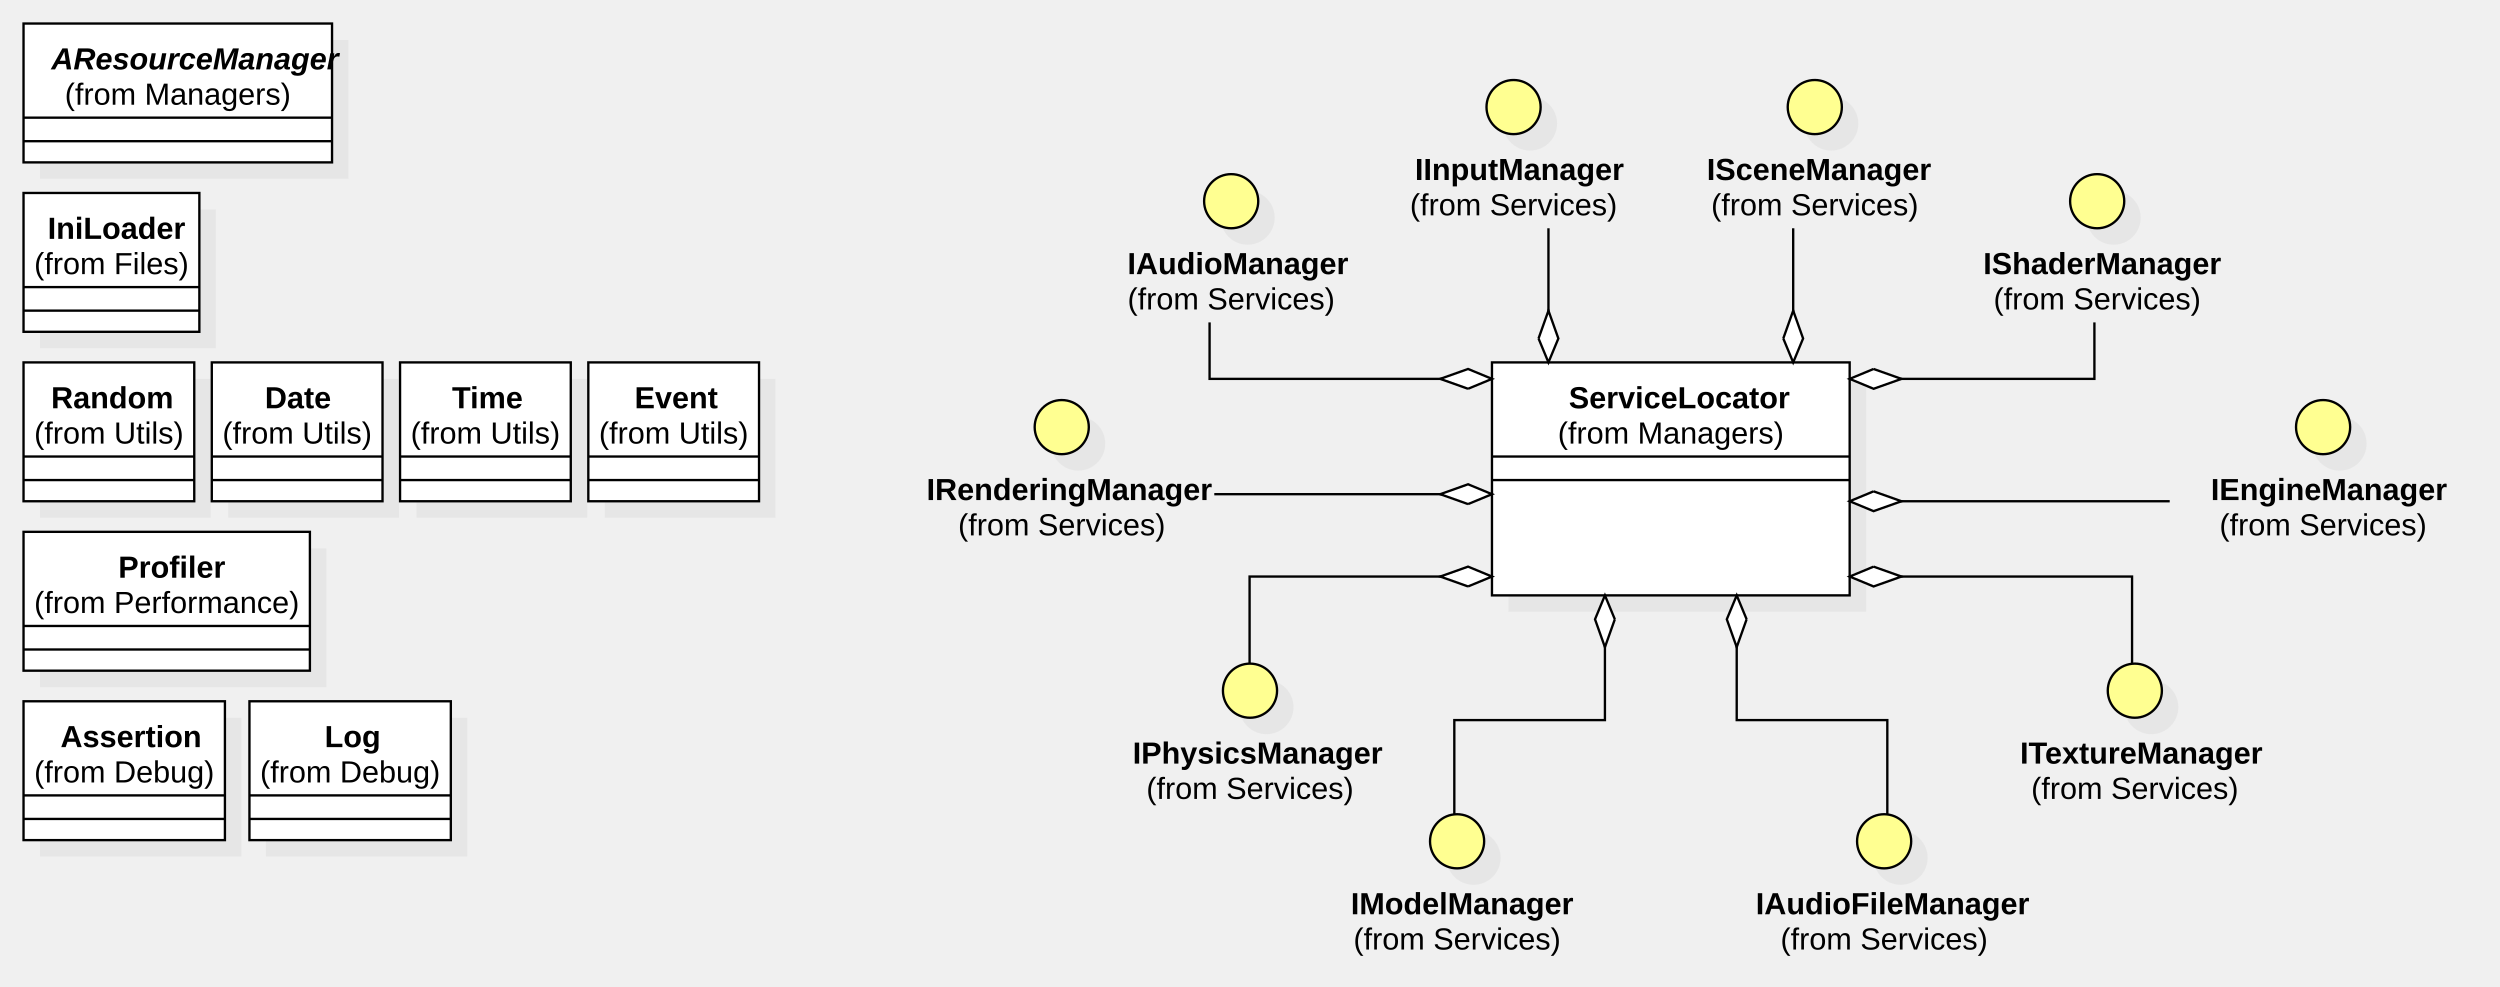
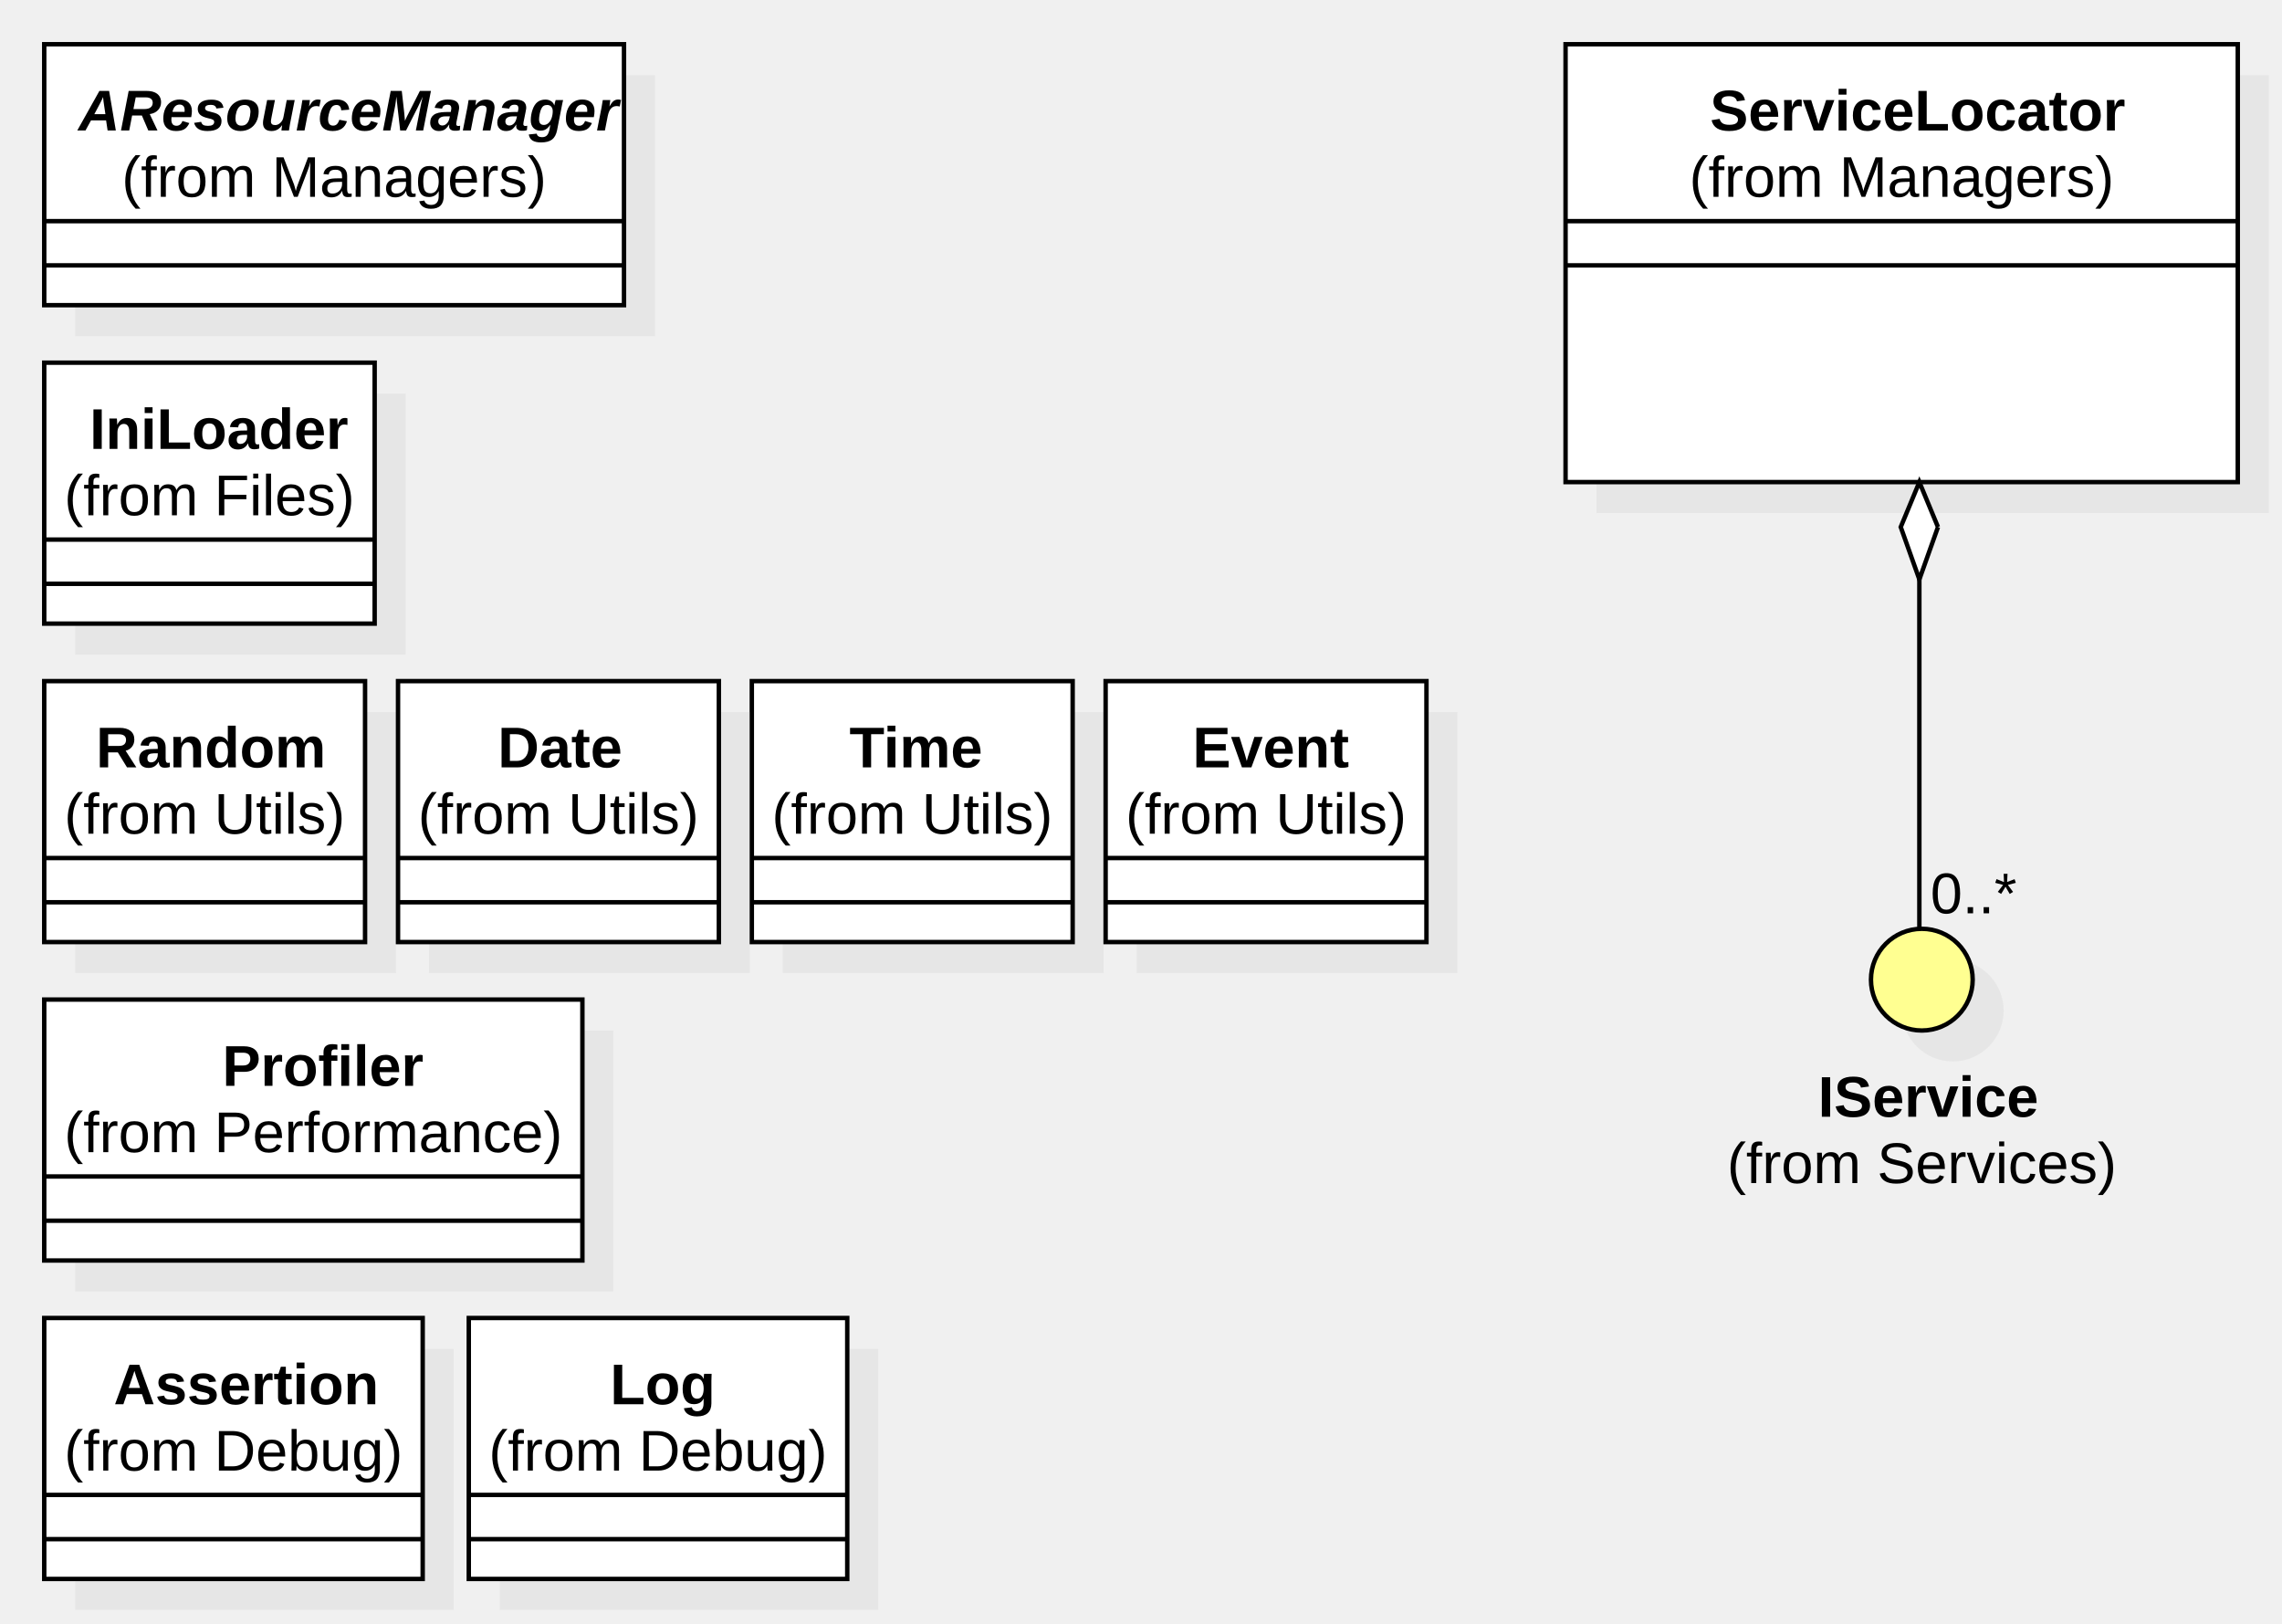
- <svg xmlns="http://www.w3.org/2000/svg" version="1.1" width="1062.354" height="419">
+ <svg xmlns="http://www.w3.org/2000/svg" version="1.1" width="516" height="367">
  <defs />
  <g>
    <g transform="translate(-14,2) scale(1,1)">
      <rect fill="#C0C0C0" stroke="none" x="31" y="15" width="131.097" height="59" opacity="0.2" />
    </g>
    <g transform="translate(-14,2) scale(1,1)">
      <rect fill="#ffffff" stroke="none" x="24" y="8" width="131.097" height="59" />
    </g>
    <g transform="translate(-14,2) scale(1,1)">
      <path fill="none" stroke="#000000" d="M 24 8 L 155.097 8 L 155.097 67 L 24 67 L 24 8 Z Z" stroke-miterlimit="10" />
    </g>
    <g transform="translate(-14,2) scale(1,1)">
      <path fill="none" stroke="#000000" d="M 24 48 L 155.097 48" stroke-miterlimit="10" />
    </g>
    <g transform="translate(-14,2) scale(1,1)">
      <path fill="none" stroke="#000000" d="M 24 58 L 155.097 58" stroke-miterlimit="10" />
    </g>
    <g transform="translate(-14,2) scale(1,1)">
      <g>
        <path fill="none" stroke="none" />
-         <text fill="#000000" stroke="none" font-family="Arial" font-size="13px" font-style="italic" font-weight="bold" text-decoration="none" x="35.79" y="27.5">AResourceManager</text>
+         <text fill="#000000" stroke="none" font-family="Arial" font-size="13px" font-style="italic" font-weight="bold" text-decoration="none" x="31.74" y="27.5">AResourceManager</text>
      </g>
    </g>
    <g transform="translate(-14,2) scale(1,1)">
      <g>
        <path fill="none" stroke="none" />
        <text fill="#000000" stroke="none" font-family="Arial" font-size="13px" font-style="normal" font-weight="normal" text-decoration="none" x="41.51" y="42.5">(from Managers)</text>
      </g>
    </g>
    <g transform="translate(-14,2) scale(1,1)">
-       <rect fill="#C0C0C0" stroke="none" x="655" y="159" width="152" height="99" opacity="0.2" />
-     </g>
-     <g transform="translate(-14,2) scale(1,1)">
-       <rect fill="#ffffff" stroke="none" x="648" y="152" width="152" height="99" />
-     </g>
-     <g transform="translate(-14,2) scale(1,1)">
-       <path fill="none" stroke="#000000" d="M 648 152 L 800 152 L 800 251 L 648 251 L 648 152 Z Z" stroke-miterlimit="10" />
-     </g>
-     <g transform="translate(-14,2) scale(1,1)">
-       <path fill="none" stroke="#000000" d="M 648 192 L 800 192" stroke-miterlimit="10" />
-     </g>
-     <g transform="translate(-14,2) scale(1,1)">
-       <path fill="none" stroke="#000000" d="M 648 202 L 800 202" stroke-miterlimit="10" />
-     </g>
-     <g transform="translate(-14,2) scale(1,1)">
-       <g>
-         <path fill="none" stroke="none" />
-         <text fill="#000000" stroke="none" font-family="Arial" font-size="13px" font-style="normal" font-weight="bold" text-decoration="none" x="680.646" y="171.5">ServiceLocator</text>
-       </g>
-     </g>
-     <g transform="translate(-14,2) scale(1,1)">
-       <g>
-         <path fill="none" stroke="none" />
-         <text fill="#000000" stroke="none" font-family="Arial" font-size="13px" font-style="normal" font-weight="normal" text-decoration="none" x="675.961" y="186.5">(from Managers)</text>
+       <rect fill="#C0C0C0" stroke="none" x="375" y="15" width="152" height="99" opacity="0.2" />
+     </g>
+     <g transform="translate(-14,2) scale(1,1)">
+       <rect fill="#ffffff" stroke="none" x="368" y="8" width="152" height="99" />
+     </g>
+     <g transform="translate(-14,2) scale(1,1)">
+       <path fill="none" stroke="#000000" d="M 368 8 L 520 8 L 520 107 L 368 107 L 368 8 Z Z" stroke-miterlimit="10" />
+     </g>
+     <g transform="translate(-14,2) scale(1,1)">
+       <path fill="none" stroke="#000000" d="M 368 48 L 520 48" stroke-miterlimit="10" />
+     </g>
+     <g transform="translate(-14,2) scale(1,1)">
+       <path fill="none" stroke="#000000" d="M 368 58 L 520 58" stroke-miterlimit="10" />
+     </g>
+     <g transform="translate(-14,2) scale(1,1)">
+       <g>
+         <path fill="none" stroke="none" />
+         <text fill="#000000" stroke="none" font-family="Arial" font-size="13px" font-style="normal" font-weight="bold" text-decoration="none" x="400.646" y="27.5">ServiceLocator</text>
+       </g>
+     </g>
+     <g transform="translate(-14,2) scale(1,1)">
+       <g>
+         <path fill="none" stroke="none" />
+         <text fill="#000000" stroke="none" font-family="Arial" font-size="13px" font-style="normal" font-weight="normal" text-decoration="none" x="395.961" y="42.5">(from Managers)</text>
      </g>
    </g>
    <g transform="translate(-14,2) scale(1,1)">
      <rect fill="#C0C0C0" stroke="none" x="31" y="87" width="74.717" height="59" opacity="0.2" />
    </g>
    <g transform="translate(-14,2) scale(1,1)">
      <rect fill="#ffffff" stroke="none" x="24" y="80" width="74.717" height="59" />
    </g>
    <g transform="translate(-14,2) scale(1,1)">
      <path fill="none" stroke="#000000" d="M 24 80 L 98.717 80 L 98.717 139 L 24 139 L 24 80 Z Z" stroke-miterlimit="10" />
    </g>
    <g transform="translate(-14,2) scale(1,1)">
      <path fill="none" stroke="#000000" d="M 24 120 L 98.717 120" stroke-miterlimit="10" />
    </g>
    <g transform="translate(-14,2) scale(1,1)">
      <path fill="none" stroke="#000000" d="M 24 130 L 98.717 130" stroke-miterlimit="10" />
    </g>
    <g transform="translate(-14,2) scale(1,1)">
      <g>
        <path fill="none" stroke="none" />
        <text fill="#000000" stroke="none" font-family="Arial" font-size="13px" font-style="normal" font-weight="bold" text-decoration="none" x="34.254" y="99.5">IniLoader</text>
      </g>
    </g>
    <g transform="translate(-14,2) scale(1,1)">
      <g>
        <path fill="none" stroke="none" />
        <text fill="#000000" stroke="none" font-family="Arial" font-size="13px" font-style="normal" font-weight="normal" text-decoration="none" x="28.5" y="114.5">(from Files)</text>
      </g>
    </g>
    <g transform="translate(-14,2) scale(1,1)">
      <rect fill="#C0C0C0" stroke="none" x="31" y="159" width="72.546" height="59" opacity="0.2" />
    </g>
    <g transform="translate(-14,2) scale(1,1)">
      <rect fill="#ffffff" stroke="none" x="24" y="152" width="72.546" height="59" />
    </g>
    <g transform="translate(-14,2) scale(1,1)">
      <path fill="none" stroke="#000000" d="M 24 152 L 96.546 152 L 96.546 211 L 24 211 L 24 152 Z Z" stroke-miterlimit="10" />
    </g>
    <g transform="translate(-14,2) scale(1,1)">
      <path fill="none" stroke="#000000" d="M 24 192 L 96.546 192" stroke-miterlimit="10" />
    </g>
    <g transform="translate(-14,2) scale(1,1)">
      <path fill="none" stroke="#000000" d="M 24 202 L 96.546 202" stroke-miterlimit="10" />
    </g>
    <g transform="translate(-14,2) scale(1,1)">
      <g>
        <path fill="none" stroke="none" />
        <text fill="#000000" stroke="none" font-family="Arial" font-size="13px" font-style="normal" font-weight="bold" text-decoration="none" x="35.705" y="171.5">Random</text>
      </g>
    </g>
    <g transform="translate(-14,2) scale(1,1)">
      <g>
        <path fill="none" stroke="none" />
        <text fill="#000000" stroke="none" font-family="Arial" font-size="13px" font-style="normal" font-weight="normal" text-decoration="none" x="28.5" y="186.5">(from Utils)</text>
      </g>
    </g>
    <g transform="translate(-14,2) scale(1,1)">
      <rect fill="#C0C0C0" stroke="none" x="191" y="159" width="72.546" height="59" opacity="0.2" />
    </g>
    <g transform="translate(-14,2) scale(1,1)">
      <rect fill="#ffffff" stroke="none" x="184" y="152" width="72.546" height="59" />
    </g>
    <g transform="translate(-14,2) scale(1,1)">
      <path fill="none" stroke="#000000" d="M 184 152 L 256.546 152 L 256.546 211 L 184 211 L 184 152 Z Z" stroke-miterlimit="10" />
    </g>
    <g transform="translate(-14,2) scale(1,1)">
      <path fill="none" stroke="#000000" d="M 184 192 L 256.546 192" stroke-miterlimit="10" />
    </g>
    <g transform="translate(-14,2) scale(1,1)">
      <path fill="none" stroke="#000000" d="M 184 202 L 256.546 202" stroke-miterlimit="10" />
    </g>
    <g transform="translate(-14,2) scale(1,1)">
      <g>
        <path fill="none" stroke="none" />
        <text fill="#000000" stroke="none" font-family="Arial" font-size="13px" font-style="normal" font-weight="bold" text-decoration="none" x="206.07" y="171.5">Time</text>
      </g>
    </g>
    <g transform="translate(-14,2) scale(1,1)">
      <g>
        <path fill="none" stroke="none" />
        <text fill="#000000" stroke="none" font-family="Arial" font-size="13px" font-style="normal" font-weight="normal" text-decoration="none" x="188.5" y="186.5">(from Utils)</text>
      </g>
    </g>
    <g transform="translate(-14,2) scale(1,1)">
      <rect fill="#C0C0C0" stroke="none" x="111" y="159" width="72.546" height="59" opacity="0.2" />
    </g>
    <g transform="translate(-14,2) scale(1,1)">
      <rect fill="#ffffff" stroke="none" x="104" y="152" width="72.546" height="59" />
    </g>
    <g transform="translate(-14,2) scale(1,1)">
      <path fill="none" stroke="#000000" d="M 104 152 L 176.546 152 L 176.546 211 L 104 211 L 104 152 Z Z" stroke-miterlimit="10" />
    </g>
    <g transform="translate(-14,2) scale(1,1)">
      <path fill="none" stroke="#000000" d="M 104 192 L 176.546 192" stroke-miterlimit="10" />
    </g>
    <g transform="translate(-14,2) scale(1,1)">
      <path fill="none" stroke="#000000" d="M 104 202 L 176.546 202" stroke-miterlimit="10" />
    </g>
    <g transform="translate(-14,2) scale(1,1)">
      <g>
        <path fill="none" stroke="none" />
        <text fill="#000000" stroke="none" font-family="Arial" font-size="13px" font-style="normal" font-weight="bold" text-decoration="none" x="126.543" y="171.5">Date</text>
      </g>
    </g>
    <g transform="translate(-14,2) scale(1,1)">
      <g>
        <path fill="none" stroke="none" />
        <text fill="#000000" stroke="none" font-family="Arial" font-size="13px" font-style="normal" font-weight="normal" text-decoration="none" x="108.5" y="186.5">(from Utils)</text>
      </g>
    </g>
    <g transform="translate(-14,2) scale(1,1)">
      <rect fill="#C0C0C0" stroke="none" x="31" y="231" width="121.69" height="59" opacity="0.2" />
    </g>
    <g transform="translate(-14,2) scale(1,1)">
      <rect fill="#ffffff" stroke="none" x="24" y="224" width="121.69" height="59" />
    </g>
    <g transform="translate(-14,2) scale(1,1)">
      <path fill="none" stroke="#000000" d="M 24 224 L 145.69 224 L 145.69 283 L 24 283 L 24 224 Z Z" stroke-miterlimit="10" />
    </g>
    <g transform="translate(-14,2) scale(1,1)">
      <path fill="none" stroke="#000000" d="M 24 264 L 145.69 264" stroke-miterlimit="10" />
    </g>
    <g transform="translate(-14,2) scale(1,1)">
      <path fill="none" stroke="#000000" d="M 24 274 L 145.69 274" stroke-miterlimit="10" />
    </g>
    <g transform="translate(-14,2) scale(1,1)">
      <g>
        <path fill="none" stroke="none" />
        <text fill="#000000" stroke="none" font-family="Arial" font-size="13px" font-style="normal" font-weight="bold" text-decoration="none" x="64.256" y="243.5">Profiler</text>
      </g>
    </g>
    <g transform="translate(-14,2) scale(1,1)">
      <g>
        <path fill="none" stroke="none" />
        <text fill="#000000" stroke="none" font-family="Arial" font-size="13px" font-style="normal" font-weight="normal" text-decoration="none" x="28.5" y="258.5">(from Performance)</text>
      </g>
    </g>
    <g transform="translate(-14,2) scale(1,1)">
      <rect fill="#C0C0C0" stroke="none" x="31" y="303" width="85.578" height="59" opacity="0.2" />
    </g>
    <g transform="translate(-14,2) scale(1,1)">
      <rect fill="#ffffff" stroke="none" x="24" y="296" width="85.578" height="59" />
    </g>
    <g transform="translate(-14,2) scale(1,1)">
      <path fill="none" stroke="#000000" d="M 24 296 L 109.578 296 L 109.578 355 L 24 355 L 24 296 Z Z" stroke-miterlimit="10" />
    </g>
    <g transform="translate(-14,2) scale(1,1)">
      <path fill="none" stroke="#000000" d="M 24 336 L 109.578 336" stroke-miterlimit="10" />
    </g>
    <g transform="translate(-14,2) scale(1,1)">
      <path fill="none" stroke="#000000" d="M 24 346 L 109.578 346" stroke-miterlimit="10" />
    </g>
    <g transform="translate(-14,2) scale(1,1)">
      <g>
        <path fill="none" stroke="none" />
        <text fill="#000000" stroke="none" font-family="Arial" font-size="13px" font-style="normal" font-weight="bold" text-decoration="none" x="39.694" y="315.5">Assertion</text>
      </g>
    </g>
    <g transform="translate(-14,2) scale(1,1)">
      <g>
        <path fill="none" stroke="none" />
        <text fill="#000000" stroke="none" font-family="Arial" font-size="13px" font-style="normal" font-weight="normal" text-decoration="none" x="28.5" y="330.5">(from Debug)</text>
      </g>
    </g>
    <g transform="translate(-14,2) scale(1,1)">
      <rect fill="#C0C0C0" stroke="none" x="127" y="303" width="85.578" height="59" opacity="0.2" />
    </g>
    <g transform="translate(-14,2) scale(1,1)">
      <rect fill="#ffffff" stroke="none" x="120" y="296" width="85.578" height="59" />
    </g>
    <g transform="translate(-14,2) scale(1,1)">
      <path fill="none" stroke="#000000" d="M 120 296 L 205.578 296 L 205.578 355 L 120 355 L 120 296 Z Z" stroke-miterlimit="10" />
    </g>
    <g transform="translate(-14,2) scale(1,1)">
      <path fill="none" stroke="#000000" d="M 120 336 L 205.578 336" stroke-miterlimit="10" />
    </g>
    <g transform="translate(-14,2) scale(1,1)">
      <path fill="none" stroke="#000000" d="M 120 346 L 205.578 346" stroke-miterlimit="10" />
    </g>
    <g transform="translate(-14,2) scale(1,1)">
      <g>
        <path fill="none" stroke="none" />
        <text fill="#000000" stroke="none" font-family="Arial" font-size="13px" font-style="normal" font-weight="bold" text-decoration="none" x="151.944" y="315.5">Log</text>
      </g>
    </g>
    <g transform="translate(-14,2) scale(1,1)">
      <g>
        <path fill="none" stroke="none" />
        <text fill="#000000" stroke="none" font-family="Arial" font-size="13px" font-style="normal" font-weight="normal" text-decoration="none" x="124.5" y="330.5">(from Debug)</text>
      </g>
    </g>
    <g transform="translate(-14,2) scale(1,1)">
-       <path fill="#C0C0C0" stroke="none" d="M 652.677 50.5 C 652.677 44.149 657.826 39 664.177 39 C 670.529 39 675.677 44.149 675.677 50.5 C 675.677 56.851 670.529 62 664.177 62 C 657.826 62 652.677 56.851 652.677 50.5 Z" opacity="0.2" />
-     </g>
-     <g transform="translate(-14,2) scale(1,1)">
-       <path fill="#ffff91" stroke="none" d="M 645.677 43.5 C 645.677 37.149 650.826 32 657.177 32 C 663.529 32 668.677 37.149 668.677 43.5 C 668.677 49.851 663.529 55 657.177 55 C 650.826 55 645.677 49.851 645.677 43.5 Z" />
-     </g>
-     <g transform="translate(-14,2) scale(1,1)">
-       <path fill="none" stroke="#000000" d="M 645.677 43.5 C 645.677 37.149 650.826 32 657.177 32 C 663.529 32 668.677 37.149 668.677 43.5 C 668.677 49.851 663.529 55 657.177 55 C 650.826 55 645.677 49.851 645.677 43.5 Z" stroke-miterlimit="10" />
-     </g>
-     <g transform="translate(-14,2) scale(1,1)">
-       <g>
-         <path fill="none" stroke="none" />
-         <text fill="#000000" stroke="none" font-family="Arial" font-size="13px" font-style="normal" font-weight="bold" text-decoration="none" x="615.26" y="74.5">IInputManager</text>
-       </g>
-     </g>
-     <g transform="translate(-14,2) scale(1,1)">
-       <g>
-         <path fill="none" stroke="none" />
-         <text fill="#000000" stroke="none" font-family="Arial" font-size="13px" font-style="normal" font-weight="normal" text-decoration="none" x="613.118" y="89.5">(from Services)</text>
-       </g>
-     </g>
-     <g transform="translate(-14,2) scale(1,1)">
-       <path fill="#C0C0C0" stroke="none" d="M 532.677 90.5 C 532.677 84.149 537.826 79 544.177 79 C 550.529 79 555.677 84.149 555.677 90.5 C 555.677 96.851 550.529 102 544.177 102 C 537.826 102 532.677 96.851 532.677 90.5 Z" opacity="0.2" />
-     </g>
-     <g transform="translate(-14,2) scale(1,1)">
-       <path fill="#ffff91" stroke="none" d="M 525.677 83.5 C 525.677 77.149 530.826 72 537.177 72 C 543.529 72 548.677 77.149 548.677 83.5 C 548.677 89.851 543.529 95 537.177 95 C 530.826 95 525.677 89.851 525.677 83.5 Z" />
-     </g>
-     <g transform="translate(-14,2) scale(1,1)">
-       <path fill="none" stroke="#000000" d="M 525.677 83.5 C 525.677 77.149 530.826 72 537.177 72 C 543.529 72 548.677 77.149 548.677 83.5 C 548.677 89.851 543.529 95 537.177 95 C 530.826 95 525.677 89.851 525.677 83.5 Z" stroke-miterlimit="10" />
-     </g>
-     <g transform="translate(-14,2) scale(1,1)">
-       <g>
-         <path fill="none" stroke="none" />
-         <text fill="#000000" stroke="none" font-family="Arial" font-size="13px" font-style="normal" font-weight="bold" text-decoration="none" x="493.093" y="114.5">IAudioManager</text>
-       </g>
-     </g>
-     <g transform="translate(-14,2) scale(1,1)">
-       <g>
-         <path fill="none" stroke="none" />
-         <text fill="#000000" stroke="none" font-family="Arial" font-size="13px" font-style="normal" font-weight="normal" text-decoration="none" x="493.118" y="129.5">(from Services)</text>
-       </g>
-     </g>
-     <g transform="translate(-14,2) scale(1,1)">
-       <path fill="#C0C0C0" stroke="none" d="M 540.677 298.5 C 540.677 292.149 545.826 287 552.177 287 C 558.529 287 563.677 292.149 563.677 298.5 C 563.677 304.851 558.529 310 552.177 310 C 545.826 310 540.677 304.851 540.677 298.5 Z" opacity="0.2" />
-     </g>
-     <g transform="translate(-14,2) scale(1,1)">
-       <path fill="#ffff91" stroke="none" d="M 533.677 291.5 C 533.677 285.149 538.826 280 545.177 280 C 551.529 280 556.677 285.149 556.677 291.5 C 556.677 297.851 551.529 303 545.177 303 C 538.826 303 533.677 297.851 533.677 291.5 Z" />
-     </g>
-     <g transform="translate(-14,2) scale(1,1)">
-       <path fill="none" stroke="#000000" d="M 533.677 291.5 C 533.677 285.149 538.826 280 545.177 280 C 551.529 280 556.677 285.149 556.677 291.5 C 556.677 297.851 551.529 303 545.177 303 C 538.826 303 533.677 297.851 533.677 291.5 Z" stroke-miterlimit="10" />
-     </g>
-     <g transform="translate(-14,2) scale(1,1)">
-       <g>
-         <path fill="none" stroke="none" />
-         <text fill="#000000" stroke="none" font-family="Arial" font-size="13px" font-style="normal" font-weight="bold" text-decoration="none" x="495.323" y="322.5">IPhysicsManager</text>
-       </g>
-     </g>
-     <g transform="translate(-14,2) scale(1,1)">
-       <g>
-         <path fill="none" stroke="none" />
-         <text fill="#000000" stroke="none" font-family="Arial" font-size="13px" font-style="normal" font-weight="normal" text-decoration="none" x="501.118" y="337.5">(from Services)</text>
-       </g>
-     </g>
-     <g transform="translate(-14,2) scale(1,1)">
-       <path fill="#C0C0C0" stroke="none" d="M 460.677 186.5 C 460.677 180.149 465.826 175 472.177 175 C 478.529 175 483.677 180.149 483.677 186.5 C 483.677 192.851 478.529 198 472.177 198 C 465.826 198 460.677 192.851 460.677 186.5 Z" opacity="0.2" />
-     </g>
-     <g transform="translate(-14,2) scale(1,1)">
-       <path fill="#ffff91" stroke="none" d="M 453.677 179.5 C 453.677 173.149 458.826 168 465.177 168 C 471.529 168 476.677 173.149 476.677 179.5 C 476.677 185.851 471.529 191 465.177 191 C 458.826 191 453.677 185.851 453.677 179.5 Z" />
-     </g>
-     <g transform="translate(-14,2) scale(1,1)">
-       <path fill="none" stroke="#000000" d="M 453.677 179.5 C 453.677 173.149 458.826 168 465.177 168 C 471.529 168 476.677 173.149 476.677 179.5 C 476.677 185.851 471.529 191 465.177 191 C 458.826 191 453.677 185.851 453.677 179.5 Z" stroke-miterlimit="10" />
-     </g>
-     <g transform="translate(-14,2) scale(1,1)">
-       <g>
-         <path fill="none" stroke="none" />
-         <text fill="#000000" stroke="none" font-family="Arial" font-size="13px" font-style="normal" font-weight="bold" text-decoration="none" x="407.725" y="210.5">IRenderingManager</text>
-       </g>
-     </g>
-     <g transform="translate(-14,2) scale(1,1)">
-       <g>
-         <path fill="none" stroke="none" />
-         <text fill="#000000" stroke="none" font-family="Arial" font-size="13px" font-style="normal" font-weight="normal" text-decoration="none" x="421.118" y="225.5">(from Services)</text>
-       </g>
-     </g>
-     <g transform="translate(-14,2) scale(1,1)">
-       <path fill="#C0C0C0" stroke="none" d="M 780.677 50.5 C 780.677 44.149 785.826 39 792.177 39 C 798.529 39 803.677 44.149 803.677 50.5 C 803.677 56.851 798.529 62 792.177 62 C 785.826 62 780.677 56.851 780.677 50.5 Z" opacity="0.2" />
-     </g>
-     <g transform="translate(-14,2) scale(1,1)">
-       <path fill="#ffff91" stroke="none" d="M 773.677 43.5 C 773.677 37.149 778.826 32 785.177 32 C 791.529 32 796.677 37.149 796.677 43.5 C 796.677 49.851 791.529 55 785.177 55 C 778.826 55 773.677 49.851 773.677 43.5 Z" />
-     </g>
-     <g transform="translate(-14,2) scale(1,1)">
-       <path fill="none" stroke="#000000" d="M 773.677 43.5 C 773.677 37.149 778.826 32 785.177 32 C 791.529 32 796.677 37.149 796.677 43.5 C 796.677 49.851 791.529 55 785.177 55 C 778.826 55 773.677 49.851 773.677 43.5 Z" stroke-miterlimit="10" />
-     </g>
-     <g transform="translate(-14,2) scale(1,1)">
-       <g>
-         <path fill="none" stroke="none" />
-         <text fill="#000000" stroke="none" font-family="Arial" font-size="13px" font-style="normal" font-weight="bold" text-decoration="none" x="739.287" y="74.5">ISceneManager</text>
-       </g>
-     </g>
-     <g transform="translate(-14,2) scale(1,1)">
-       <g>
-         <path fill="none" stroke="none" />
-         <text fill="#000000" stroke="none" font-family="Arial" font-size="13px" font-style="normal" font-weight="normal" text-decoration="none" x="741.118" y="89.5">(from Services)</text>
-       </g>
-     </g>
-     <g transform="translate(-14,2) scale(1,1)">
-       <path fill="#C0C0C0" stroke="none" d="M 996.677 186.5 C 996.677 180.149 1001.826 175 1008.177 175 C 1014.529 175 1019.677 180.149 1019.677 186.5 C 1019.677 192.851 1014.529 198 1008.177 198 C 1001.826 198 996.677 192.851 996.677 186.5 Z" opacity="0.2" />
-     </g>
-     <g transform="translate(-14,2) scale(1,1)">
-       <path fill="#ffff91" stroke="none" d="M 989.677 179.5 C 989.677 173.149 994.826 168 1001.177 168 C 1007.529 168 1012.677 173.149 1012.677 179.5 C 1012.677 185.851 1007.529 191 1001.177 191 C 994.826 191 989.677 185.851 989.677 179.5 Z" />
-     </g>
-     <g transform="translate(-14,2) scale(1,1)">
-       <path fill="none" stroke="#000000" d="M 989.677 179.5 C 989.677 173.149 994.826 168 1001.177 168 C 1007.529 168 1012.677 173.149 1012.677 179.5 C 1012.677 185.851 1007.529 191 1001.177 191 C 994.826 191 989.677 185.851 989.677 179.5 Z" stroke-miterlimit="10" />
-     </g>
-     <g transform="translate(-14,2) scale(1,1)">
-       <g>
-         <path fill="none" stroke="none" />
-         <text fill="#000000" stroke="none" font-family="Arial" font-size="13px" font-style="normal" font-weight="bold" text-decoration="none" x="953.478" y="210.5">IEngineManager</text>
-       </g>
-     </g>
-     <g transform="translate(-14,2) scale(1,1)">
-       <g>
-         <path fill="none" stroke="none" />
-         <text fill="#000000" stroke="none" font-family="Arial" font-size="13px" font-style="normal" font-weight="normal" text-decoration="none" x="957.118" y="225.5">(from Services)</text>
-       </g>
-     </g>
-     <g transform="translate(-14,2) scale(1,1)">
-       <path fill="#C0C0C0" stroke="none" d="M 900.677 90.5 C 900.677 84.149 905.826 79 912.177 79 C 918.529 79 923.677 84.149 923.677 90.5 C 923.677 96.851 918.529 102 912.177 102 C 905.826 102 900.677 96.851 900.677 90.5 Z" opacity="0.2" />
-     </g>
-     <g transform="translate(-14,2) scale(1,1)">
-       <path fill="#ffff91" stroke="none" d="M 893.677 83.5 C 893.677 77.149 898.826 72 905.177 72 C 911.529 72 916.677 77.149 916.677 83.5 C 916.677 89.851 911.529 95 905.177 95 C 898.826 95 893.677 89.851 893.677 83.5 Z" />
-     </g>
-     <g transform="translate(-14,2) scale(1,1)">
-       <path fill="none" stroke="#000000" d="M 893.677 83.5 C 893.677 77.149 898.826 72 905.177 72 C 911.529 72 916.677 77.149 916.677 83.5 C 916.677 89.851 911.529 95 905.177 95 C 898.826 95 893.677 89.851 893.677 83.5 Z" stroke-miterlimit="10" />
-     </g>
-     <g transform="translate(-14,2) scale(1,1)">
-       <g>
-         <path fill="none" stroke="none" />
-         <text fill="#000000" stroke="none" font-family="Arial" font-size="13px" font-style="normal" font-weight="bold" text-decoration="none" x="856.757" y="114.5">IShaderManager</text>
-       </g>
-     </g>
-     <g transform="translate(-14,2) scale(1,1)">
-       <g>
-         <path fill="none" stroke="none" />
-         <text fill="#000000" stroke="none" font-family="Arial" font-size="13px" font-style="normal" font-weight="normal" text-decoration="none" x="861.118" y="129.5">(from Services)</text>
-       </g>
-     </g>
-     <g transform="translate(-14,2) scale(1,1)">
-       <path fill="#C0C0C0" stroke="none" d="M 916.677 298.5 C 916.677 292.149 921.826 287 928.177 287 C 934.529 287 939.677 292.149 939.677 298.5 C 939.677 304.851 934.529 310 928.177 310 C 921.826 310 916.677 304.851 916.677 298.5 Z" opacity="0.2" />
-     </g>
-     <g transform="translate(-14,2) scale(1,1)">
-       <path fill="#ffff91" stroke="none" d="M 909.677 291.5 C 909.677 285.149 914.826 280 921.177 280 C 927.529 280 932.677 285.149 932.677 291.5 C 932.677 297.851 927.529 303 921.177 303 C 914.826 303 909.677 297.851 909.677 291.5 Z" />
-     </g>
-     <g transform="translate(-14,2) scale(1,1)">
-       <path fill="none" stroke="#000000" d="M 909.677 291.5 C 909.677 285.149 914.826 280 921.177 280 C 927.529 280 932.677 285.149 932.677 291.5 C 932.677 297.851 927.529 303 921.177 303 C 914.826 303 909.677 297.851 909.677 291.5 Z" stroke-miterlimit="10" />
-     </g>
-     <g transform="translate(-14,2) scale(1,1)">
-       <g>
-         <path fill="none" stroke="none" />
-         <text fill="#000000" stroke="none" font-family="Arial" font-size="13px" font-style="normal" font-weight="bold" text-decoration="none" x="872.402" y="322.5">ITextureManager</text>
-       </g>
-     </g>
-     <g transform="translate(-14,2) scale(1,1)">
-       <g>
-         <path fill="none" stroke="none" />
-         <text fill="#000000" stroke="none" font-family="Arial" font-size="13px" font-style="normal" font-weight="normal" text-decoration="none" x="877.118" y="337.5">(from Services)</text>
-       </g>
-     </g>
-     <g transform="translate(-14,2) scale(1,1)">
-       <path fill="#C0C0C0" stroke="none" d="M 628.677 362.5 C 628.677 356.149 633.826 351 640.177 351 C 646.529 351 651.677 356.149 651.677 362.5 C 651.677 368.851 646.529 374 640.177 374 C 633.826 374 628.677 368.851 628.677 362.5 Z" opacity="0.2" />
-     </g>
-     <g transform="translate(-14,2) scale(1,1)">
-       <path fill="#ffff91" stroke="none" d="M 621.677 355.5 C 621.677 349.149 626.826 344 633.177 344 C 639.529 344 644.677 349.149 644.677 355.5 C 644.677 361.851 639.529 367 633.177 367 C 626.826 367 621.677 361.851 621.677 355.5 Z" />
-     </g>
-     <g transform="translate(-14,2) scale(1,1)">
-       <path fill="none" stroke="#000000" d="M 621.677 355.5 C 621.677 349.149 626.826 344 633.177 344 C 639.529 344 644.677 349.149 644.677 355.5 C 644.677 361.851 639.529 367 633.177 367 C 626.826 367 621.677 361.851 621.677 355.5 Z" stroke-miterlimit="10" />
-     </g>
-     <g transform="translate(-14,2) scale(1,1)">
-       <g>
-         <path fill="none" stroke="none" />
-         <text fill="#000000" stroke="none" font-family="Arial" font-size="13px" font-style="normal" font-weight="bold" text-decoration="none" x="588.014" y="386.5">IModelManager</text>
-       </g>
-     </g>
-     <g transform="translate(-14,2) scale(1,1)">
-       <g>
-         <path fill="none" stroke="none" />
-         <text fill="#000000" stroke="none" font-family="Arial" font-size="13px" font-style="normal" font-weight="normal" text-decoration="none" x="589.118" y="401.5">(from Services)</text>
-       </g>
-     </g>
-     <g transform="translate(-14,2) scale(1,1)">
-       <path fill="none" stroke="#000000" d="M 672 95 L 672 152" stroke-miterlimit="10" />
-     </g>
-     <g transform="translate(-14,2) scale(1,1)">
-       <path fill="#FFFFFF" stroke="none" d="M 667.79 141.837 L 672 152 L 676.21 141.837 L 672 130" />
-     </g>
-     <g transform="translate(-14,2) scale(1,1)">
-       <path fill="none" stroke="#000000" d="M 667.79 141.837 L 672 152 L 676.21 141.837 L 672 130 L 667.79 141.837" stroke-miterlimit="10" />
-     </g>
-     <g transform="translate(-14,2) scale(1,1)">
-       <path fill="none" stroke="#000000" d="M 528 135 L 528 159 L 648 159" stroke-miterlimit="10" />
-     </g>
-     <g transform="translate(-14,2) scale(1,1)">
-       <path fill="#FFFFFF" stroke="none" d="M 637.837 163.21 L 648 159 L 637.837 154.79 L 626 159" />
-     </g>
-     <g transform="translate(-14,2) scale(1,1)">
-       <path fill="none" stroke="#000000" d="M 637.837 163.21 L 648 159 L 637.837 154.79 L 626 159 L 637.837 163.21" stroke-miterlimit="10" />
-     </g>
-     <g transform="translate(-14,2) scale(1,1)">
-       <path fill="none" stroke="#000000" d="M 530 208 L 648 208" stroke-miterlimit="10" />
-     </g>
-     <g transform="translate(-14,2) scale(1,1)">
-       <path fill="#FFFFFF" stroke="none" d="M 637.837 212.21 L 648 208 L 637.837 203.79 L 626 208" />
-     </g>
-     <g transform="translate(-14,2) scale(1,1)">
-       <path fill="none" stroke="#000000" d="M 637.837 212.21 L 648 208 L 637.837 203.79 L 626 208 L 637.837 212.21" stroke-miterlimit="10" />
-     </g>
-     <g transform="translate(-14,2) scale(1,1)">
-       <path fill="none" stroke="#000000" d="M 545 280 L 545 243 L 648 243" stroke-miterlimit="10" />
-     </g>
-     <g transform="translate(-14,2) scale(1,1)">
-       <path fill="#FFFFFF" stroke="none" d="M 637.837 247.21 L 648 243 L 637.837 238.79 L 626 243" />
-     </g>
-     <g transform="translate(-14,2) scale(1,1)">
-       <path fill="none" stroke="#000000" d="M 637.837 247.21 L 648 243 L 637.837 238.79 L 626 243 L 637.837 247.21" stroke-miterlimit="10" />
-     </g>
-     <g transform="translate(-14,2) scale(1,1)">
-       <path fill="none" stroke="#000000" d="M 632 344 L 632 304 L 696 304 L 696 251" stroke-miterlimit="10" />
-     </g>
-     <g transform="translate(-14,2) scale(1,1)">
-       <path fill="#FFFFFF" stroke="none" d="M 700.21 261.163 L 696 251 L 691.79 261.163 L 696 273" />
-     </g>
-     <g transform="translate(-14,2) scale(1,1)">
-       <path fill="none" stroke="#000000" d="M 700.21 261.163 L 696 251 L 691.79 261.163 L 696 273 L 700.21 261.163" stroke-miterlimit="10" />
-     </g>
-     <g transform="translate(-14,2) scale(1,1)">
-       <path fill="none" stroke="#000000" d="M 920 280 L 920 243 L 800 243" stroke-miterlimit="10" />
-     </g>
-     <g transform="translate(-14,2) scale(1,1)">
-       <path fill="#FFFFFF" stroke="none" d="M 810.163 238.79 L 800 243 L 810.163 247.21 L 822 243" />
-     </g>
-     <g transform="translate(-14,2) scale(1,1)">
-       <path fill="none" stroke="#000000" d="M 810.163 238.79 L 800 243 L 810.163 247.21 L 822 243 L 810.163 238.79" stroke-miterlimit="10" />
-     </g>
-     <g transform="translate(-14,2) scale(1,1)">
-       <path fill="none" stroke="#000000" d="M 936 211 L 800 211" stroke-miterlimit="10" />
-     </g>
-     <g transform="translate(-14,2) scale(1,1)">
-       <path fill="#FFFFFF" stroke="none" d="M 810.163 206.79 L 800 211 L 810.163 215.21 L 822 211" />
-     </g>
-     <g transform="translate(-14,2) scale(1,1)">
-       <path fill="none" stroke="#000000" d="M 810.163 206.79 L 800 211 L 810.163 215.21 L 822 211 L 810.163 206.79" stroke-miterlimit="10" />
-     </g>
-     <g transform="translate(-14,2) scale(1,1)">
-       <path fill="none" stroke="#000000" d="M 904 135 L 904 159 L 800 159" stroke-miterlimit="10" />
-     </g>
-     <g transform="translate(-14,2) scale(1,1)">
-       <path fill="#FFFFFF" stroke="none" d="M 810.163 154.79 L 800 159 L 810.163 163.21 L 822 159" />
-     </g>
-     <g transform="translate(-14,2) scale(1,1)">
-       <path fill="none" stroke="#000000" d="M 810.163 154.79 L 800 159 L 810.163 163.21 L 822 159 L 810.163 154.79" stroke-miterlimit="10" />
-     </g>
-     <g transform="translate(-14,2) scale(1,1)">
-       <path fill="none" stroke="#000000" d="M 776 95 L 776 152" stroke-miterlimit="10" />
-     </g>
-     <g transform="translate(-14,2) scale(1,1)">
-       <path fill="#FFFFFF" stroke="none" d="M 771.79 141.837 L 776 152 L 780.21 141.837 L 776 130" />
-     </g>
-     <g transform="translate(-14,2) scale(1,1)">
-       <path fill="none" stroke="#000000" d="M 771.79 141.837 L 776 152 L 780.21 141.837 L 776 130 L 771.79 141.837" stroke-miterlimit="10" />
-     </g>
-     <g transform="translate(-14,2) scale(1,1)">
      <rect fill="#C0C0C0" stroke="none" x="271" y="159" width="72.546" height="59" opacity="0.2" />
    </g>
    <g transform="translate(-14,2) scale(1,1)">
      <rect fill="#ffffff" stroke="none" x="264" y="152" width="72.546" height="59" />
    </g>
    <g transform="translate(-14,2) scale(1,1)">
      <path fill="none" stroke="#000000" d="M 264 152 L 336.546 152 L 336.546 211 L 264 211 L 264 152 Z Z" stroke-miterlimit="10" />
    </g>
    <g transform="translate(-14,2) scale(1,1)">
      <path fill="none" stroke="#000000" d="M 264 192 L 336.546 192" stroke-miterlimit="10" />
    </g>
    <g transform="translate(-14,2) scale(1,1)">
      <path fill="none" stroke="#000000" d="M 264 202 L 336.546 202" stroke-miterlimit="10" />
    </g>
    <g transform="translate(-14,2) scale(1,1)">
      <g>
        <path fill="none" stroke="none" />
        <text fill="#000000" stroke="none" font-family="Arial" font-size="13px" font-style="normal" font-weight="bold" text-decoration="none" x="283.652" y="171.5">Event</text>
      </g>
    </g>
    <g transform="translate(-14,2) scale(1,1)">
      <g>
        <path fill="none" stroke="none" />
        <text fill="#000000" stroke="none" font-family="Arial" font-size="13px" font-style="normal" font-weight="normal" text-decoration="none" x="268.5" y="186.5">(from Utils)</text>
      </g>
    </g>
    <g transform="translate(-14,2) scale(1,1)">
-       <path fill="#C0C0C0" stroke="none" d="M 810.145 362.5 C 810.145 356.149 815.293 351 821.645 351 C 827.996 351 833.145 356.149 833.145 362.5 C 833.145 368.851 827.996 374 821.645 374 C 815.293 374 810.145 368.851 810.145 362.5 Z" opacity="0.2" />
-     </g>
-     <g transform="translate(-14,2) scale(1,1)">
-       <path fill="#ffff91" stroke="none" d="M 803.145 355.5 C 803.145 349.149 808.293 344 814.645 344 C 820.996 344 826.145 349.149 826.145 355.5 C 826.145 361.851 820.996 367 814.645 367 C 808.293 367 803.145 361.851 803.145 355.5 Z" />
-     </g>
-     <g transform="translate(-14,2) scale(1,1)">
-       <path fill="none" stroke="#000000" d="M 803.145 355.5 C 803.145 349.149 808.293 344 814.645 344 C 820.996 344 826.145 349.149 826.145 355.5 C 826.145 361.851 820.996 367 814.645 367 C 808.293 367 803.145 361.851 803.145 355.5 Z" stroke-miterlimit="10" />
-     </g>
-     <g transform="translate(-14,2) scale(1,1)">
-       <g>
-         <path fill="none" stroke="none" />
-         <text fill="#000000" stroke="none" font-family="Arial" font-size="13px" font-style="normal" font-weight="bold" text-decoration="none" x="760.086" y="386.5">IAudioFileManager</text>
-       </g>
-     </g>
-     <g transform="translate(-14,2) scale(1,1)">
-       <g>
-         <path fill="none" stroke="none" />
-         <text fill="#000000" stroke="none" font-family="Arial" font-size="13px" font-style="normal" font-weight="normal" text-decoration="none" x="770.585" y="401.5">(from Services)</text>
-       </g>
-     </g>
-     <g transform="translate(-14,2) scale(1,1)">
-       <path fill="none" stroke="#000000" d="M 816 344 L 816 304 L 752 304 L 752 251" stroke-miterlimit="10" />
-     </g>
-     <g transform="translate(-14,2) scale(1,1)">
-       <path fill="#FFFFFF" stroke="none" d="M 756.21 261.163 L 752 251 L 747.79 261.163 L 752 273" />
-     </g>
-     <g transform="translate(-14,2) scale(1,1)">
-       <path fill="none" stroke="#000000" d="M 756.21 261.163 L 752 251 L 747.79 261.163 L 752 273 L 756.21 261.163" stroke-miterlimit="10" />
+       <path fill="#C0C0C0" stroke="none" d="M 444.059 226.5 C 444.059 220.149 449.208 215 455.559 215 C 461.91 215 467.059 220.149 467.059 226.5 C 467.059 232.851 461.91 238 455.559 238 C 449.208 238 444.059 232.851 444.059 226.5 Z" opacity="0.2" />
+     </g>
+     <g transform="translate(-14,2) scale(1,1)">
+       <path fill="#ffff91" stroke="none" d="M 437.059 219.5 C 437.059 213.149 442.208 208 448.559 208 C 454.91 208 460.059 213.149 460.059 219.5 C 460.059 225.851 454.91 231 448.559 231 C 442.208 231 437.059 225.851 437.059 219.5 Z" />
+     </g>
+     <g transform="translate(-14,2) scale(1,1)">
+       <path fill="none" stroke="#000000" d="M 437.059 219.5 C 437.059 213.149 442.208 208 448.559 208 C 454.91 208 460.059 213.149 460.059 219.5 C 460.059 225.851 454.91 231 448.559 231 C 442.208 231 437.059 225.851 437.059 219.5 Z" stroke-miterlimit="10" />
+     </g>
+     <g transform="translate(-14,2) scale(1,1)">
+       <g>
+         <path fill="none" stroke="none" />
+         <text fill="#000000" stroke="none" font-family="Arial" font-size="13px" font-style="normal" font-weight="bold" text-decoration="none" x="425.079" y="250.5">IService</text>
+       </g>
+     </g>
+     <g transform="translate(-14,2) scale(1,1)">
+       <g>
+         <path fill="none" stroke="none" />
+         <text fill="#000000" stroke="none" font-family="Arial" font-size="13px" font-style="normal" font-weight="normal" text-decoration="none" x="404.5" y="265.5">(from Services)</text>
+       </g>
+     </g>
+     <g transform="translate(-14,2) scale(1,1)">
+       <path fill="none" stroke="#000000" d="M 448 208 L 448 107" stroke-miterlimit="10" />
+     </g>
+     <g transform="translate(-14,2) scale(1,1)">
+       <path fill="#FFFFFF" stroke="none" d="M 452.21 117.163 L 448 107 L 443.79 117.163 L 448 129" />
+     </g>
+     <g transform="translate(-14,2) scale(1,1)">
+       <path fill="none" stroke="#000000" d="M 452.21 117.163 L 448 107 L 443.79 117.163 L 448 129 L 452.21 117.163" stroke-miterlimit="10" />
+     </g>
+     <g transform="translate(-14,2) scale(1,1)">
+       <g>
+         <path fill="none" stroke="none" />
+         <text fill="#000000" stroke="none" font-family="Arial" font-size="13px" font-style="normal" font-weight="normal" text-decoration="none" x="450.5" y="204.5">0..*</text>
+       </g>
    </g>
  </g>
</svg>
